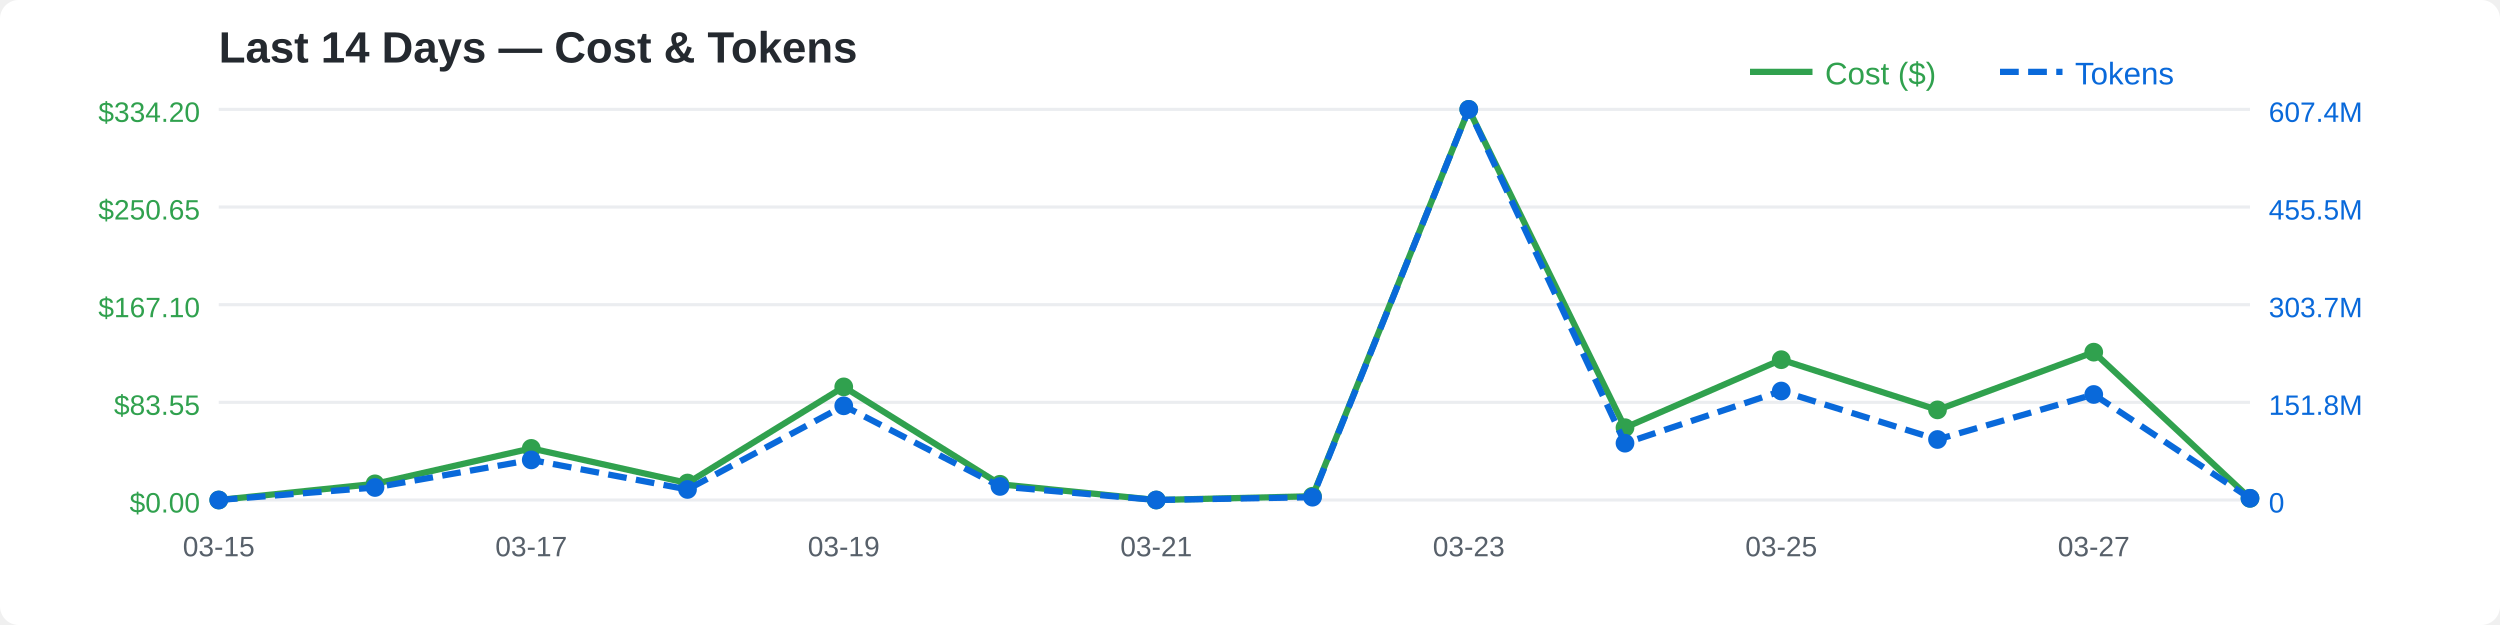
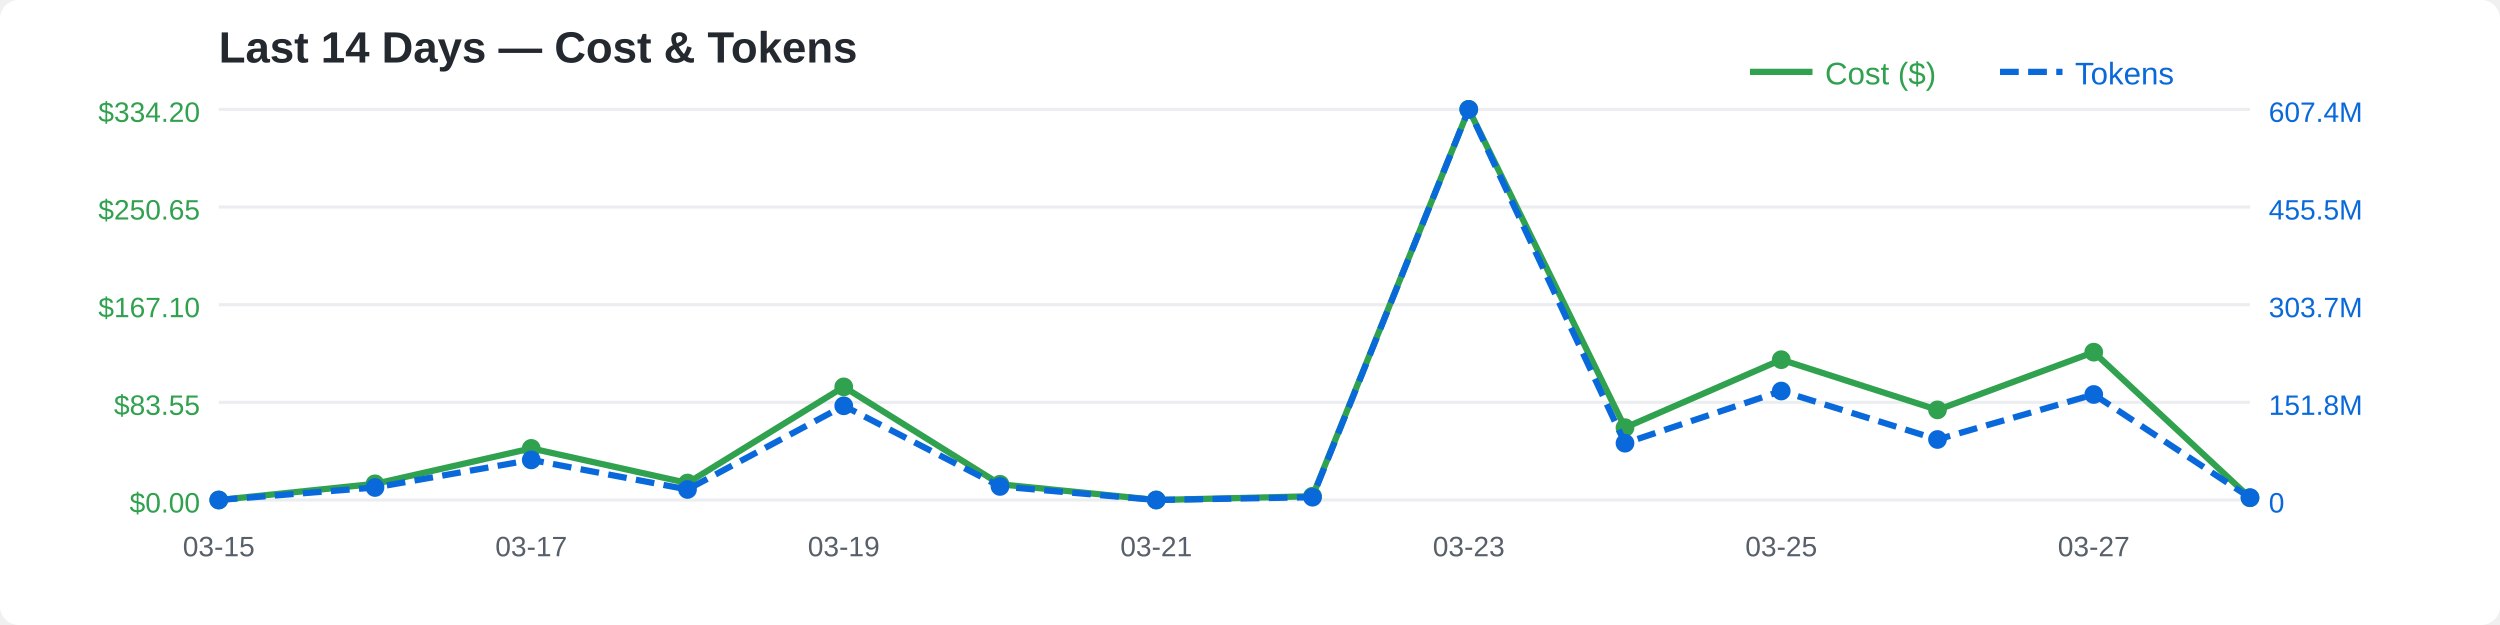
<svg xmlns="http://www.w3.org/2000/svg" width="800" height="200" viewBox="0 0 800 200">
  <rect width="800" height="200" fill="#ffffff" rx="6" />
  <text x="70" y="20" font-family="Arial, sans-serif" font-size="14" fill="#24292f" font-weight="bold">Last 14 Days — Cost &amp; Tokens</text>
  <line x1="70" y1="35.0" x2="720" y2="35.0" stroke="#ebedf0" stroke-width="1" />
  <line x1="70" y1="66.25" x2="720" y2="66.25" stroke="#ebedf0" stroke-width="1" />
  <line x1="70" y1="97.5" x2="720" y2="97.5" stroke="#ebedf0" stroke-width="1" />
  <line x1="70" y1="128.75" x2="720" y2="128.75" stroke="#ebedf0" stroke-width="1" />
  <line x1="70" y1="160.0" x2="720" y2="160.0" stroke="#ebedf0" stroke-width="1" />
  <text x="70.0" y="178" font-family="Arial, sans-serif" font-size="9" fill="#57606a" text-anchor="middle">03-15</text>
  <text x="170.0" y="178" font-family="Arial, sans-serif" font-size="9" fill="#57606a" text-anchor="middle">03-17</text>
  <text x="270.0" y="178" font-family="Arial, sans-serif" font-size="9" fill="#57606a" text-anchor="middle">03-19</text>
  <text x="370.0" y="178" font-family="Arial, sans-serif" font-size="9" fill="#57606a" text-anchor="middle">03-21</text>
  <text x="470.0" y="178" font-family="Arial, sans-serif" font-size="9" fill="#57606a" text-anchor="middle">03-23</text>
  <text x="570.0" y="178" font-family="Arial, sans-serif" font-size="9" fill="#57606a" text-anchor="middle">03-25</text>
  <text x="670.0" y="178" font-family="Arial, sans-serif" font-size="9" fill="#57606a" text-anchor="middle">03-27</text>
  <text x="64" y="39.0" font-family="Arial, sans-serif" font-size="9" fill="#30a14e" text-anchor="end">$334.20</text>
  <text x="64" y="70.25" font-family="Arial, sans-serif" font-size="9" fill="#30a14e" text-anchor="end">$250.65</text>
  <text x="64" y="101.5" font-family="Arial, sans-serif" font-size="9" fill="#30a14e" text-anchor="end">$167.10</text>
  <text x="64" y="132.75" font-family="Arial, sans-serif" font-size="9" fill="#30a14e" text-anchor="end">$83.55</text>
  <text x="64" y="164.0" font-family="Arial, sans-serif" font-size="9" fill="#30a14e" text-anchor="end">$0.00</text>
  <text x="726" y="39.0" font-family="Arial, sans-serif" font-size="9" fill="#0969da">607.4M</text>
  <text x="726" y="70.25" font-family="Arial, sans-serif" font-size="9" fill="#0969da">455.5M</text>
  <text x="726" y="101.5" font-family="Arial, sans-serif" font-size="9" fill="#0969da">303.7M</text>
  <text x="726" y="132.75" font-family="Arial, sans-serif" font-size="9" fill="#0969da">151.8M</text>
  <text x="726" y="164.0" font-family="Arial, sans-serif" font-size="9" fill="#0969da">0</text>
-   <polyline points="70.0,160.0 120.0,154.827 170.0,143.482 220.0,154.568 270.0,123.802 320.0,154.966 370.0,160.0 420.0,158.795 470.0,35.0 520.0,136.859 570.0,115.101 620.0,131.16 670.0,112.691 720.0,159.467" fill="none" stroke="#30a14e" stroke-width="2" />
+   <polyline points="70.0,160.0 120.0,154.827 170.0,143.482 220.0,154.568 270.0,123.802 320.0,154.966 370.0,160.0 420.0,158.795 470.0,35.0 520.0,136.859 570.0,115.101 620.0,131.16 670.0,112.691 720.0,159.281" fill="none" stroke="#30a14e" stroke-width="2" />
  <circle cx="70.0" cy="160.0" r="3" fill="#30a14e">
    </circle>
  <circle cx="120.0" cy="154.827" r="3" fill="#30a14e">
    </circle>
  <circle cx="170.0" cy="143.482" r="3" fill="#30a14e">
    </circle>
  <circle cx="220.0" cy="154.568" r="3" fill="#30a14e">
    </circle>
  <circle cx="270.0" cy="123.802" r="3" fill="#30a14e">
    </circle>
  <circle cx="320.0" cy="154.966" r="3" fill="#30a14e">
    </circle>
  <circle cx="370.0" cy="160.0" r="3" fill="#30a14e">
    </circle>
  <circle cx="420.0" cy="158.795" r="3" fill="#30a14e">
    </circle>
  <circle cx="470.0" cy="35.0" r="3" fill="#30a14e">
    </circle>
  <circle cx="520.0" cy="136.859" r="3" fill="#30a14e">
    </circle>
  <circle cx="570.0" cy="115.101" r="3" fill="#30a14e">
    </circle>
  <circle cx="620.0" cy="131.16" r="3" fill="#30a14e">
    </circle>
  <circle cx="670.0" cy="112.691" r="3" fill="#30a14e">
    </circle>
-   <circle cx="720.0" cy="159.467" r="3" fill="#30a14e">
+   <circle cx="720.0" cy="159.281" r="3" fill="#30a14e">
    </circle>
-   <polyline points="70.0,160.0 120.0,155.999 170.0,147.169 220.0,156.63 270.0,129.859 320.0,155.662 370.0,160.0 420.0,159.105 470.0,35.0 520.0,141.82 570.0,125.128 620.0,140.638 670.0,126.233 720.0,159.445" fill="none" stroke="#0969da" stroke-width="2" stroke-dasharray="6,3" />
+   <polyline points="70.0,160.0 120.0,155.999 170.0,147.169 220.0,156.63 270.0,129.859 320.0,155.662 370.0,160.0 420.0,159.105 470.0,35.0 520.0,141.82 570.0,125.128 620.0,140.638 670.0,126.233 720.0,159.253" fill="none" stroke="#0969da" stroke-width="2" stroke-dasharray="6,3" />
  <circle cx="70.0" cy="160.0" r="3" fill="#0969da">
    </circle>
  <circle cx="120.0" cy="155.999" r="3" fill="#0969da">
    </circle>
  <circle cx="170.0" cy="147.169" r="3" fill="#0969da">
    </circle>
  <circle cx="220.0" cy="156.63" r="3" fill="#0969da">
    </circle>
  <circle cx="270.0" cy="129.859" r="3" fill="#0969da">
    </circle>
  <circle cx="320.0" cy="155.662" r="3" fill="#0969da">
    </circle>
  <circle cx="370.0" cy="160.0" r="3" fill="#0969da">
    </circle>
  <circle cx="420.0" cy="159.105" r="3" fill="#0969da">
    </circle>
  <circle cx="470.0" cy="35.0" r="3" fill="#0969da">
    </circle>
  <circle cx="520.0" cy="141.82" r="3" fill="#0969da">
    </circle>
  <circle cx="570.0" cy="125.128" r="3" fill="#0969da">
    </circle>
  <circle cx="620.0" cy="140.638" r="3" fill="#0969da">
    </circle>
  <circle cx="670.0" cy="126.233" r="3" fill="#0969da">
    </circle>
-   <circle cx="720.0" cy="159.445" r="3" fill="#0969da">
+   <circle cx="720.0" cy="159.253" r="3" fill="#0969da">
    </circle>
  <line x1="560" y1="23" x2="580" y2="23" stroke="#30a14e" stroke-width="2" />
  <text x="584" y="27" font-family="Arial, sans-serif" font-size="10" fill="#30a14e">Cost ($)</text>
  <line x1="640" y1="23" x2="660" y2="23" stroke="#0969da" stroke-width="2" stroke-dasharray="6,3" />
  <text x="664" y="27" font-family="Arial, sans-serif" font-size="10" fill="#0969da">Tokens</text>
</svg>
